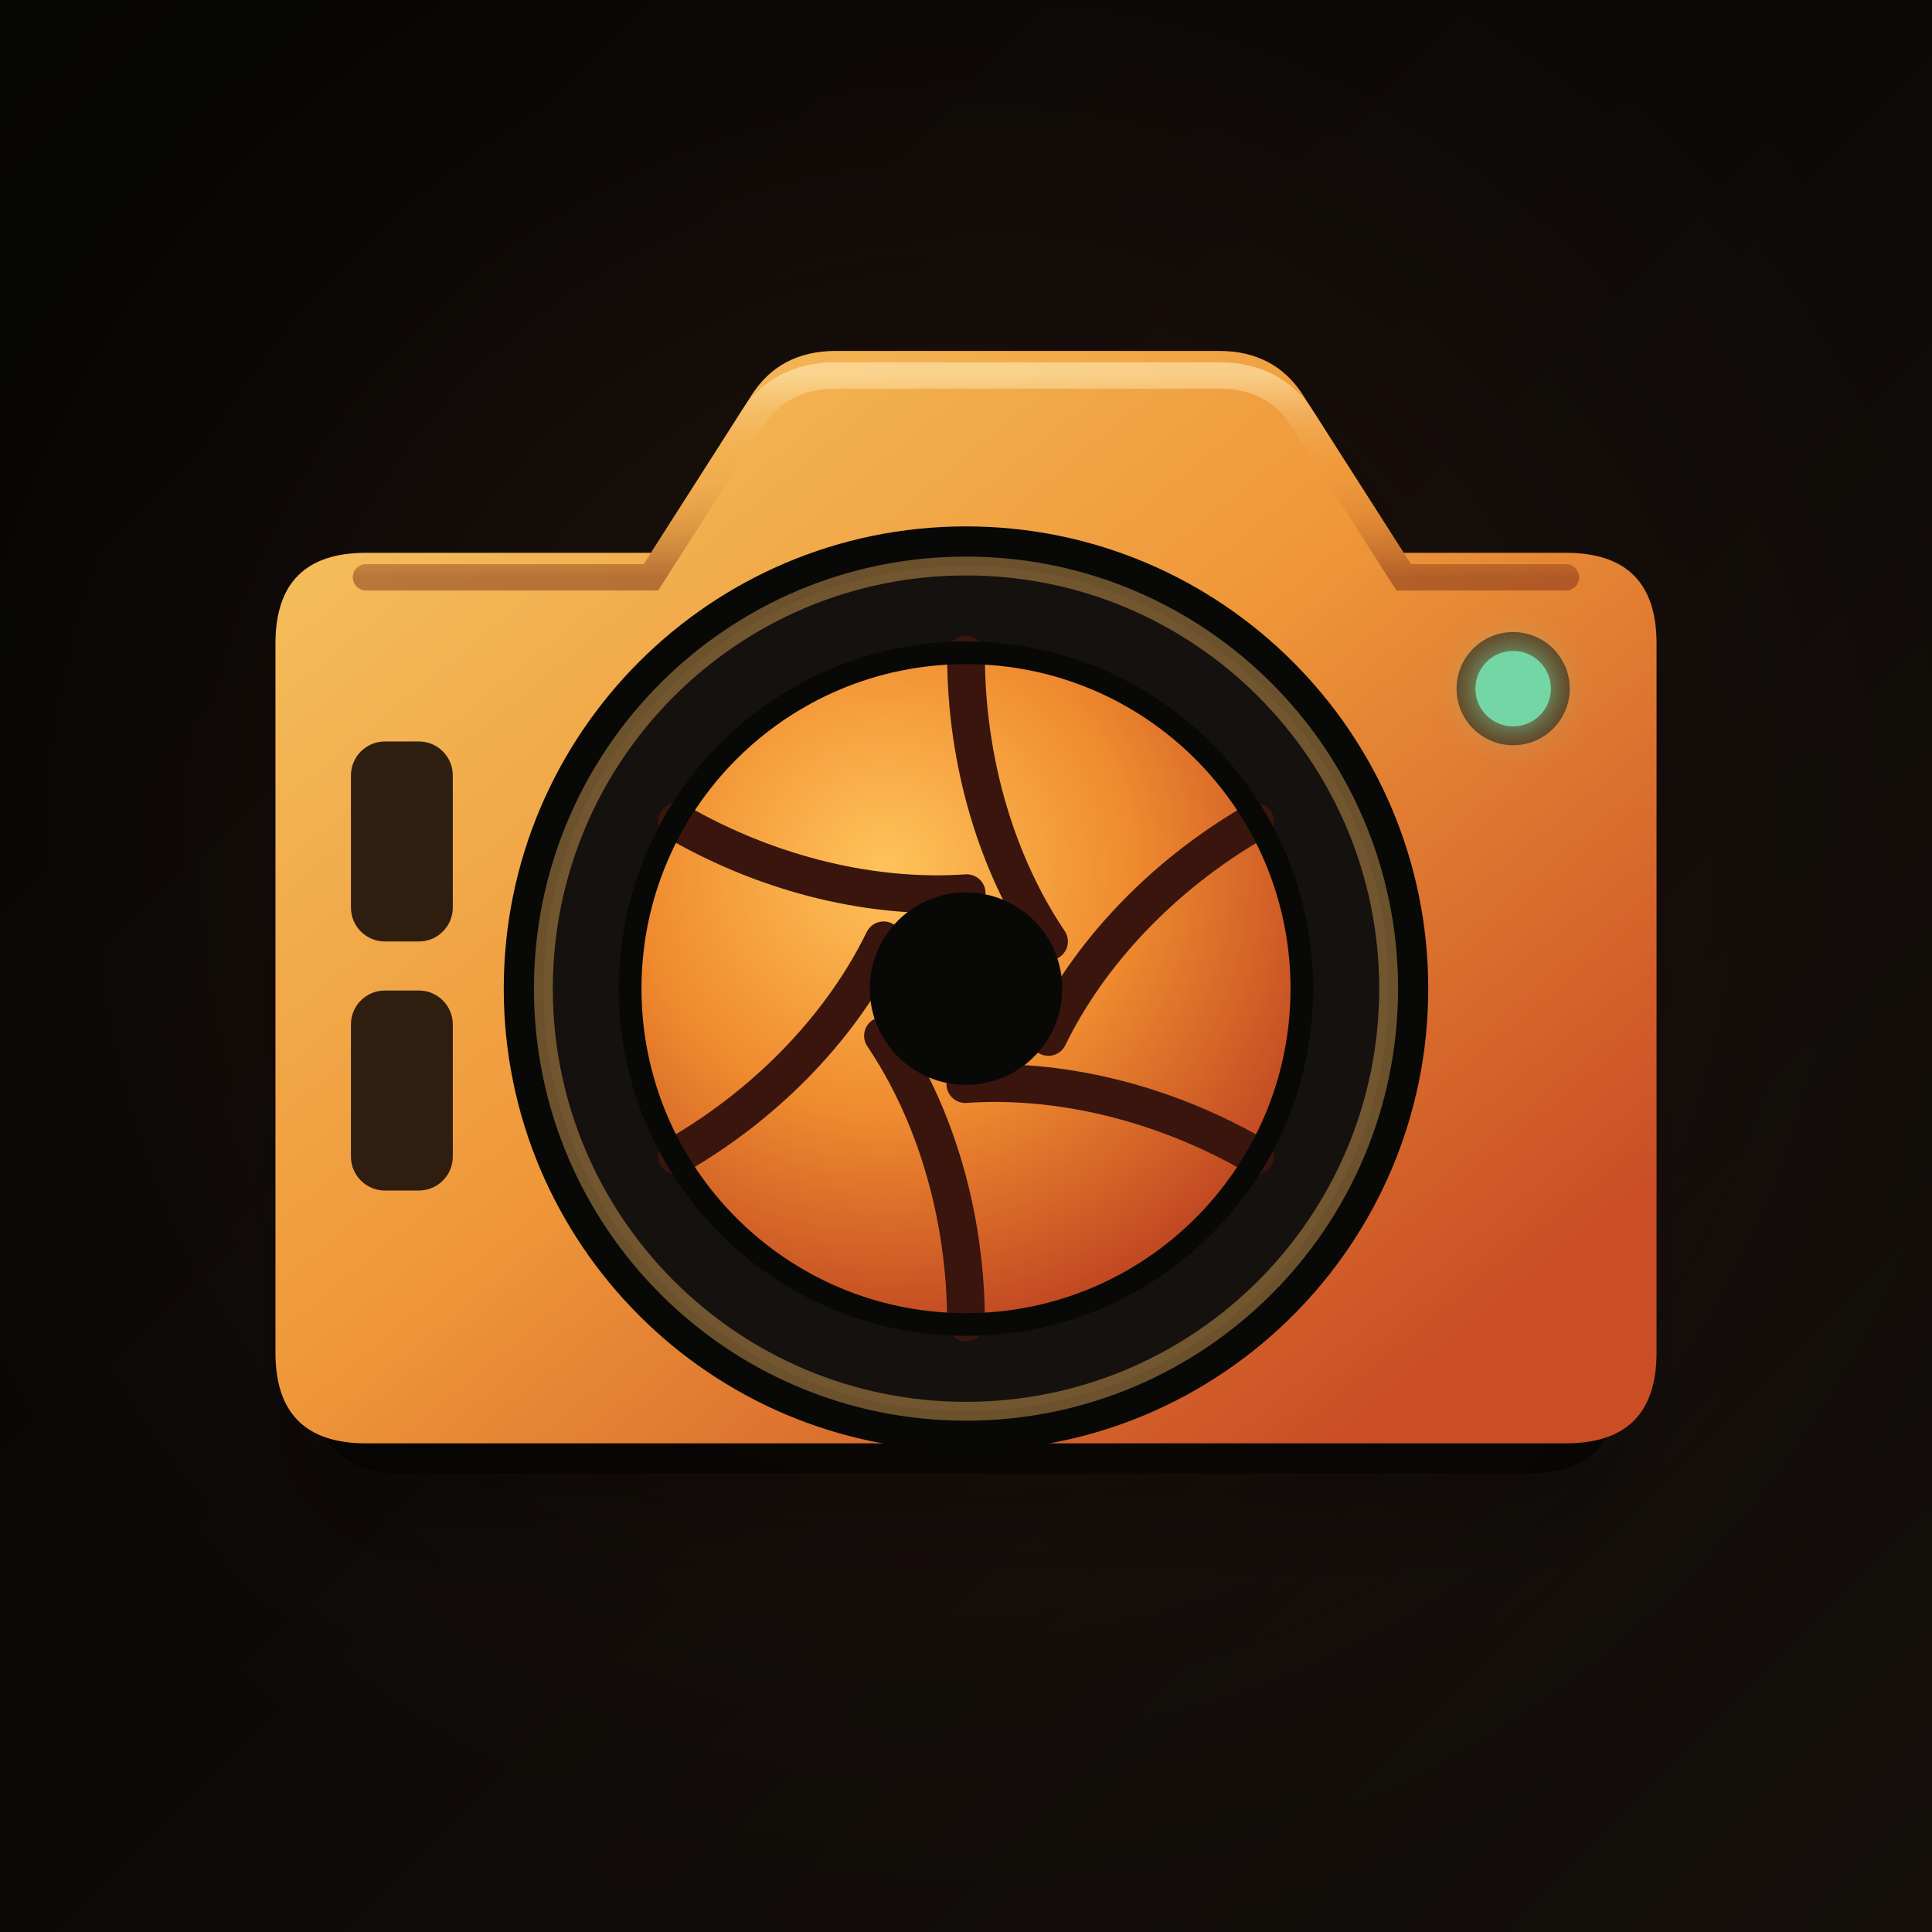
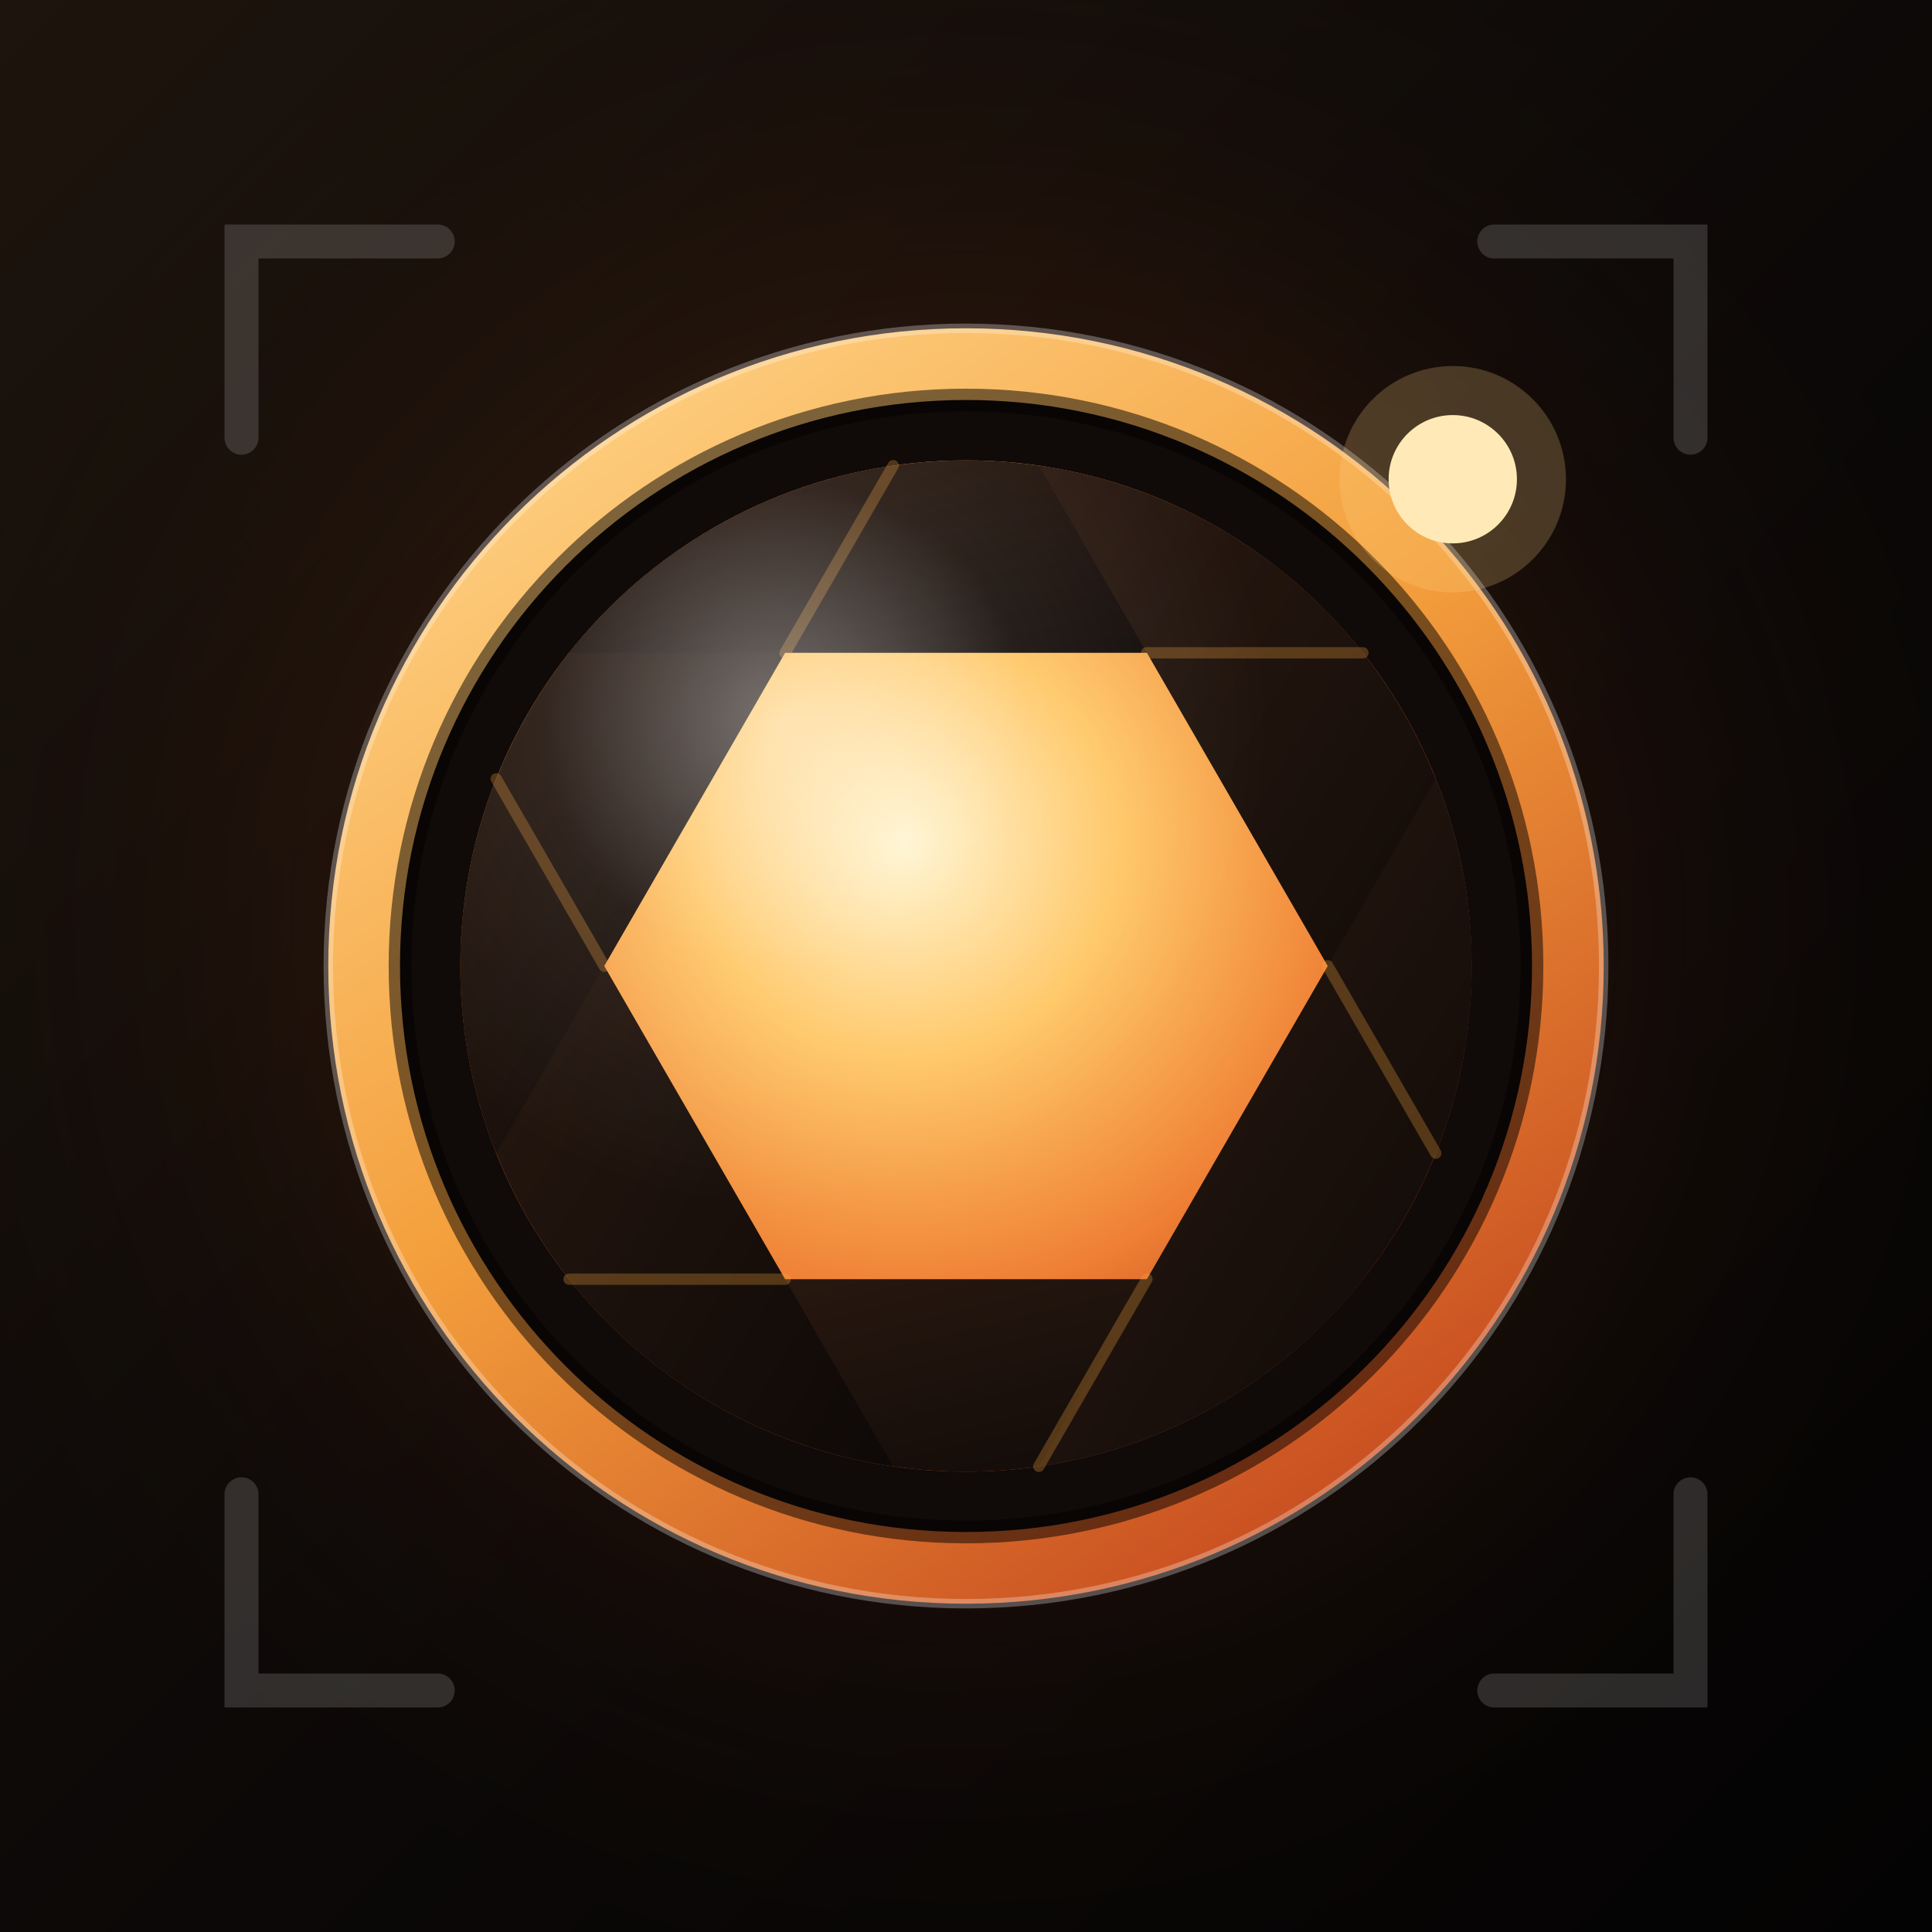
<svg xmlns="http://www.w3.org/2000/svg" width="1024" height="1024" viewBox="0 0 1024 1024">
  <defs>
-     <linearGradient id="background" x1="0%" y1="0%" x2="100%" y2="100%">
-       <stop offset="0" stop-color="#050504" />
-       <stop offset="0.55" stop-color="#0d0a08" />
-       <stop offset="1" stop-color="#15100c" />
+     <linearGradient id="bgGrad" x1="0" y1="0" x2="1" y2="1">
+       <stop offset="0" stop-color="#1d140d" />
+       <stop offset="0.55" stop-color="#0b0807" />
+       <stop offset="1" stop-color="#040303" />
    </linearGradient>
-     <radialGradient id="ambient" cx="50%" cy="45%" r="62%">
-       <stop offset="0" stop-color="#ef9e42" stop-opacity="0.14" />
-       <stop offset="0.58" stop-color="#9c421e" stop-opacity="0.05" />
+     <radialGradient id="glowGrad" cx="50%" cy="48%" r="58%">
+       <stop offset="0" stop-color="#f7a63f" stop-opacity="0.30" />
+       <stop offset="0.5" stop-color="#c9541f" stop-opacity="0.10" />
      <stop offset="1" stop-color="#000" stop-opacity="0" />
    </radialGradient>
-     <linearGradient id="body" x1="12%" y1="12%" x2="90%" y2="88%">
-       <stop offset="0" stop-color="#f4bb59" />
-       <stop offset="0.46" stop-color="#ef9739" />
-       <stop offset="1" stop-color="#c94d25" />
+     <linearGradient id="ringGrad" x1="0.15" y1="0" x2="0.85" y2="1">
+       <stop offset="0" stop-color="#ffd58a" />
+       <stop offset="0.45" stop-color="#f4a03d" />
+       <stop offset="1" stop-color="#c2421c" />
    </linearGradient>
-     <linearGradient id="bodyEdge" x1="0%" y1="0%" x2="0%" y2="100%">
-       <stop offset="0" stop-color="#fff0bf" stop-opacity="0.55" />
-       <stop offset="0.45" stop-color="#ef9e42" stop-opacity="0.08" />
-       <stop offset="1" stop-color="#6f2414" stop-opacity="0.45" />
+     <radialGradient id="sunGrad" cx="44%" cy="38%" r="70%">
+       <stop offset="0" stop-color="#fff3cc" />
+       <stop offset="0.3" stop-color="#ffc766" />
+       <stop offset="0.65" stop-color="#ee7d33" />
+       <stop offset="1" stop-color="#9a3016" />
+     </radialGradient>
+     <linearGradient id="bladeGrad" x1="0" y1="0" x2="1" y2="1">
+       <stop offset="0" stop-color="#2b1a11" />
+       <stop offset="1" stop-color="#0e0907" />
    </linearGradient>
-     <radialGradient id="aperture" cx="38%" cy="32%" r="76%">
-       <stop offset="0" stop-color="#ffc35a" />
-       <stop offset="0.48" stop-color="#ef8b2f" />
-       <stop offset="1" stop-color="#b83b20" />
+     <radialGradient id="sheenGrad" cx="32%" cy="26%" r="48%">
+       <stop offset="0" stop-color="#ffffff" stop-opacity="0.42" />
+       <stop offset="0.5" stop-color="#ffffff" stop-opacity="0.07" />
+       <stop offset="1" stop-color="#ffffff" stop-opacity="0" />
    </radialGradient>
-     <filter id="cameraShadow" x="-20%" y="-20%" width="140%" height="150%">
-       <feDropShadow dx="0" dy="24" stdDeviation="24" flood-color="#000" flood-opacity="0.48" />
-     </filter>
-     <filter id="dotGlow" x="-100%" y="-100%" width="300%" height="300%">
-       <feGaussianBlur stdDeviation="10" result="blur" />
-       <feMerge>
-         <feMergeNode in="blur" />
-         <feMergeNode in="SourceGraphic" />
-       </feMerge>
-     </filter>
  </defs>
-   <rect width="1024" height="1024" fill="url(#background)" />
-   <rect width="1024" height="1024" fill="url(#ambient)" />
-   <path d="M166 357 Q166 309 214 309 H349 L402 226 Q417 202 447 202 H650 Q680 202 695 226 L748 309 H810 Q858 309 858 357 V733 Q858 781 810 781 H214 Q166 781 166 733 Z" fill="#000" opacity="0.58" filter="url(#cameraShadow)" />
-   <path d="M146 341 Q146 293 194 293 H345 L398 210 Q413 186 443 186 H646 Q676 186 691 210 L744 293 H830 Q878 293 878 341 V717 Q878 765 830 765 H194 Q146 765 146 717 Z" fill="url(#body)" />
-   <path d="M194 306 H345 L398 223 Q413 199 443 199 H646 Q676 199 691 223 L744 306 H830" fill="none" stroke="url(#bodyEdge)" stroke-width="14" stroke-linecap="round" />
-   <rect x="186" y="393" width="54" height="106" rx="18" fill="#1a100a" opacity="0.9" />
-   <rect x="186" y="525" width="54" height="106" rx="18" fill="#1a100a" opacity="0.9" />
-   <circle cx="512" cy="524" r="245" fill="#080807" />
-   <circle cx="512" cy="524" r="224" fill="#15110e" stroke="#f2b55f" stroke-opacity="0.42" stroke-width="10" />
-   <circle cx="512" cy="524" r="178" fill="url(#aperture)" />
-   <g fill="none" stroke="#39150d" stroke-width="20" stroke-linecap="round">
-     <path d="M512 347 C512 405 529 459 556 499" />
-     <path d="M512 347 C512 405 529 459 556 499" transform="rotate(60 512 524)" />
-     <path d="M512 347 C512 405 529 459 556 499" transform="rotate(120 512 524)" />
-     <path d="M512 347 C512 405 529 459 556 499" transform="rotate(180 512 524)" />
-     <path d="M512 347 C512 405 529 459 556 499" transform="rotate(240 512 524)" />
-     <path d="M512 347 C512 405 529 459 556 499" transform="rotate(300 512 524)" />
+   <rect width="1024" height="1024" fill="url(#bgGrad)" />
+   <rect width="1024" height="1024" fill="url(#glowGrad)" />
+   <g fill="none" stroke="#ffffff" stroke-opacity="0.15" stroke-width="18" stroke-linecap="round">
+     <path d="M 128 232 L 128 128 L 232 128" />
+     <path d="M 792 128 L 896 128 L 896 232" />
+     <path d="M 896 792 L 896 896 L 792 896" />
+     <path d="M 232 896 L 128 896 L 128 792" />
  </g>
-   <circle cx="512" cy="524" r="51" fill="#080807" />
-   <circle cx="512" cy="524" r="178" fill="none" stroke="#080807" stroke-width="12" />
-   <circle cx="802" cy="365" r="30" fill="#10100e" opacity="0.62" />
-   <circle cx="802" cy="365" r="20" fill="#75d6a5" filter="url(#dotGlow)" />
+   <circle cx="512" cy="512" r="338" fill="url(#ringGrad)" />
+   <circle cx="512" cy="512" r="338" fill="none" stroke="#ffffff" stroke-opacity="0.28" stroke-width="5" />
+   <circle cx="512" cy="512" r="300" fill="#100a08" />
+   <circle cx="512" cy="512" r="300" fill="none" stroke="#000000" stroke-opacity="0.5" stroke-width="12" />
+   <circle cx="512" cy="512" r="268" fill="url(#sunGrad)" />
+   <g fill="url(#bladeGrad)">
+     <path d="M 301.6 678.0 A 268 268 0 0 0 722.4 678.0 Z" />
+     <path d="M 263.0 412.8 A 268 268 0 0 0 473.4 777.2 Z" />
+     <path d="M 473.4 246.8 A 268 268 0 0 0 263.0 611.2 Z" />
+     <path d="M 722.4 346.0 A 268 268 0 0 0 301.6 346.0 Z" />
+     <path d="M 761.0 611.2 A 268 268 0 0 0 550.6 246.8 Z" />
+     <path d="M 550.6 777.2 A 268 268 0 0 0 761.0 412.8 Z" />
+   </g>
+   <g stroke="#f7a63f" stroke-opacity="0.28" stroke-width="6" stroke-linecap="round">
+     <line x1="416.2" y1="678.0" x2="301.6" y2="678.0" />
+     <line x1="320.3" y1="512.1" x2="263.0" y2="412.8" />
+     <line x1="416.1" y1="346.1" x2="473.4" y2="246.8" />
+     <line x1="607.8" y1="346.0" x2="722.4" y2="346.0" />
+     <line x1="703.7" y1="511.9" x2="761.0" y2="611.2" />
+     <line x1="607.9" y1="677.9" x2="550.6" y2="777.2" />
+   </g>
+   <circle cx="512" cy="512" r="268" fill="url(#sheenGrad)" />
+   <circle cx="770" cy="254" r="34" fill="#fff0c4" />
+   <circle cx="770" cy="254" r="60" fill="#ffd58a" fill-opacity="0.22" />
</svg>
